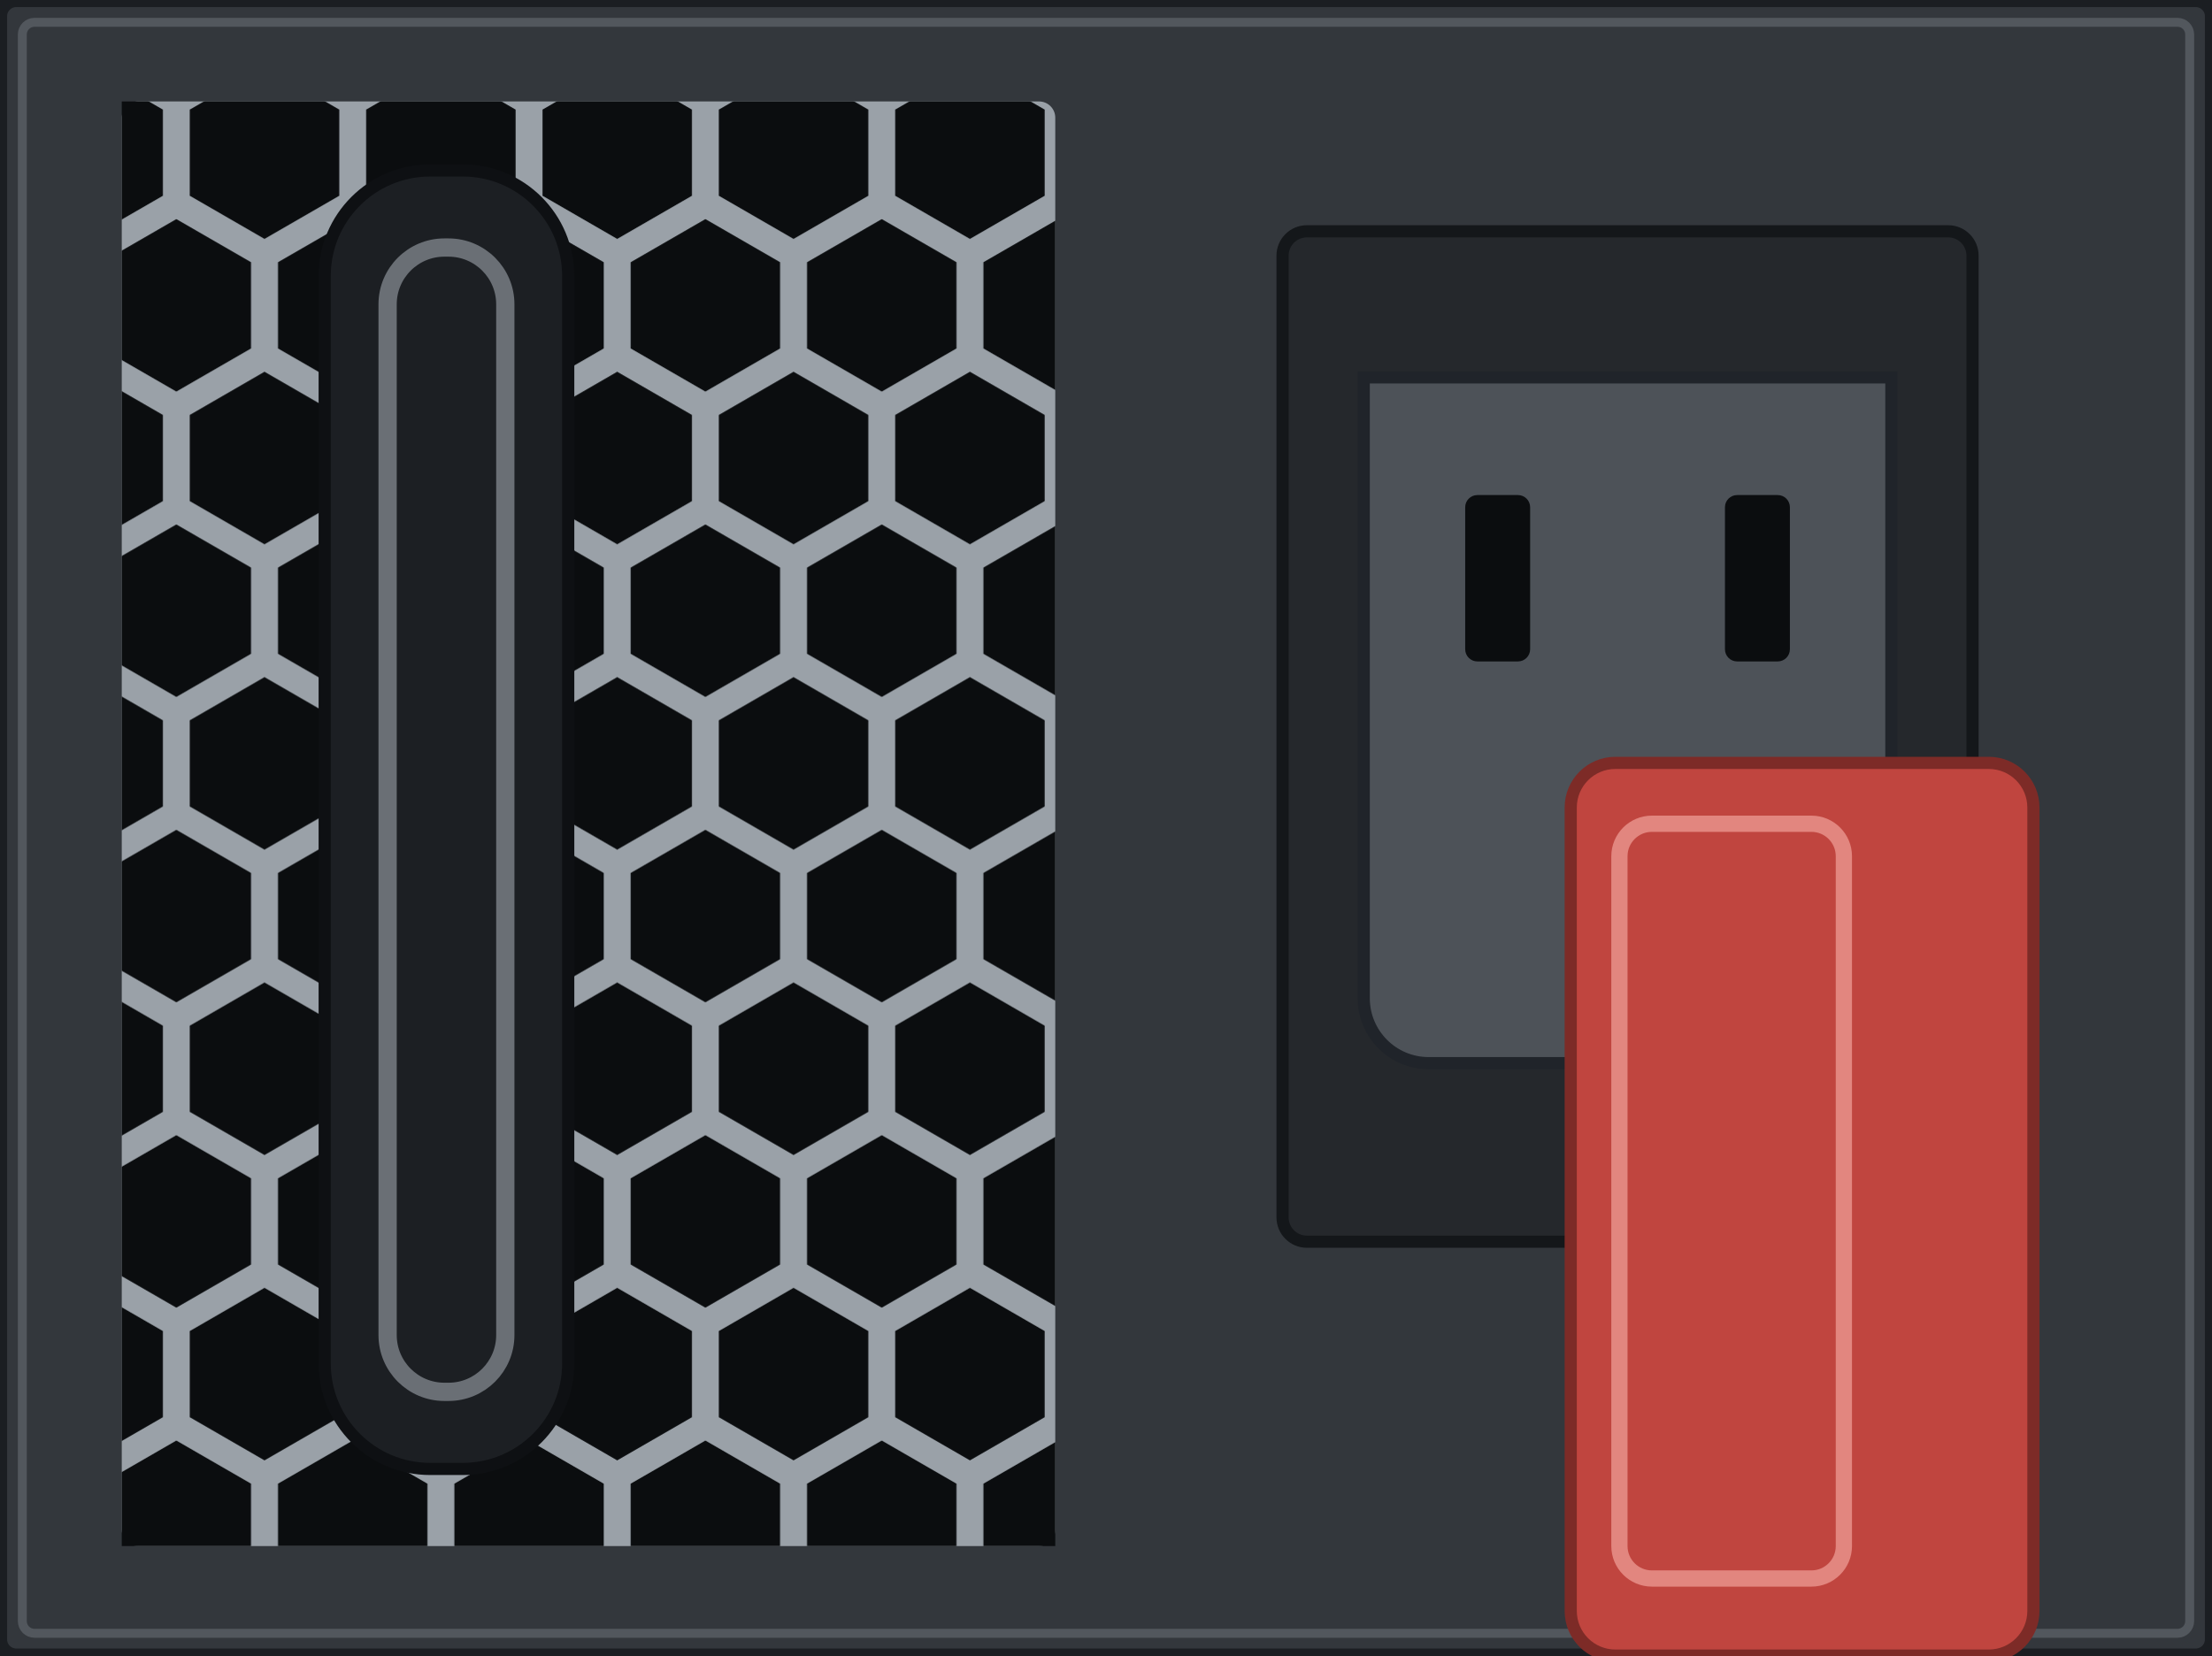
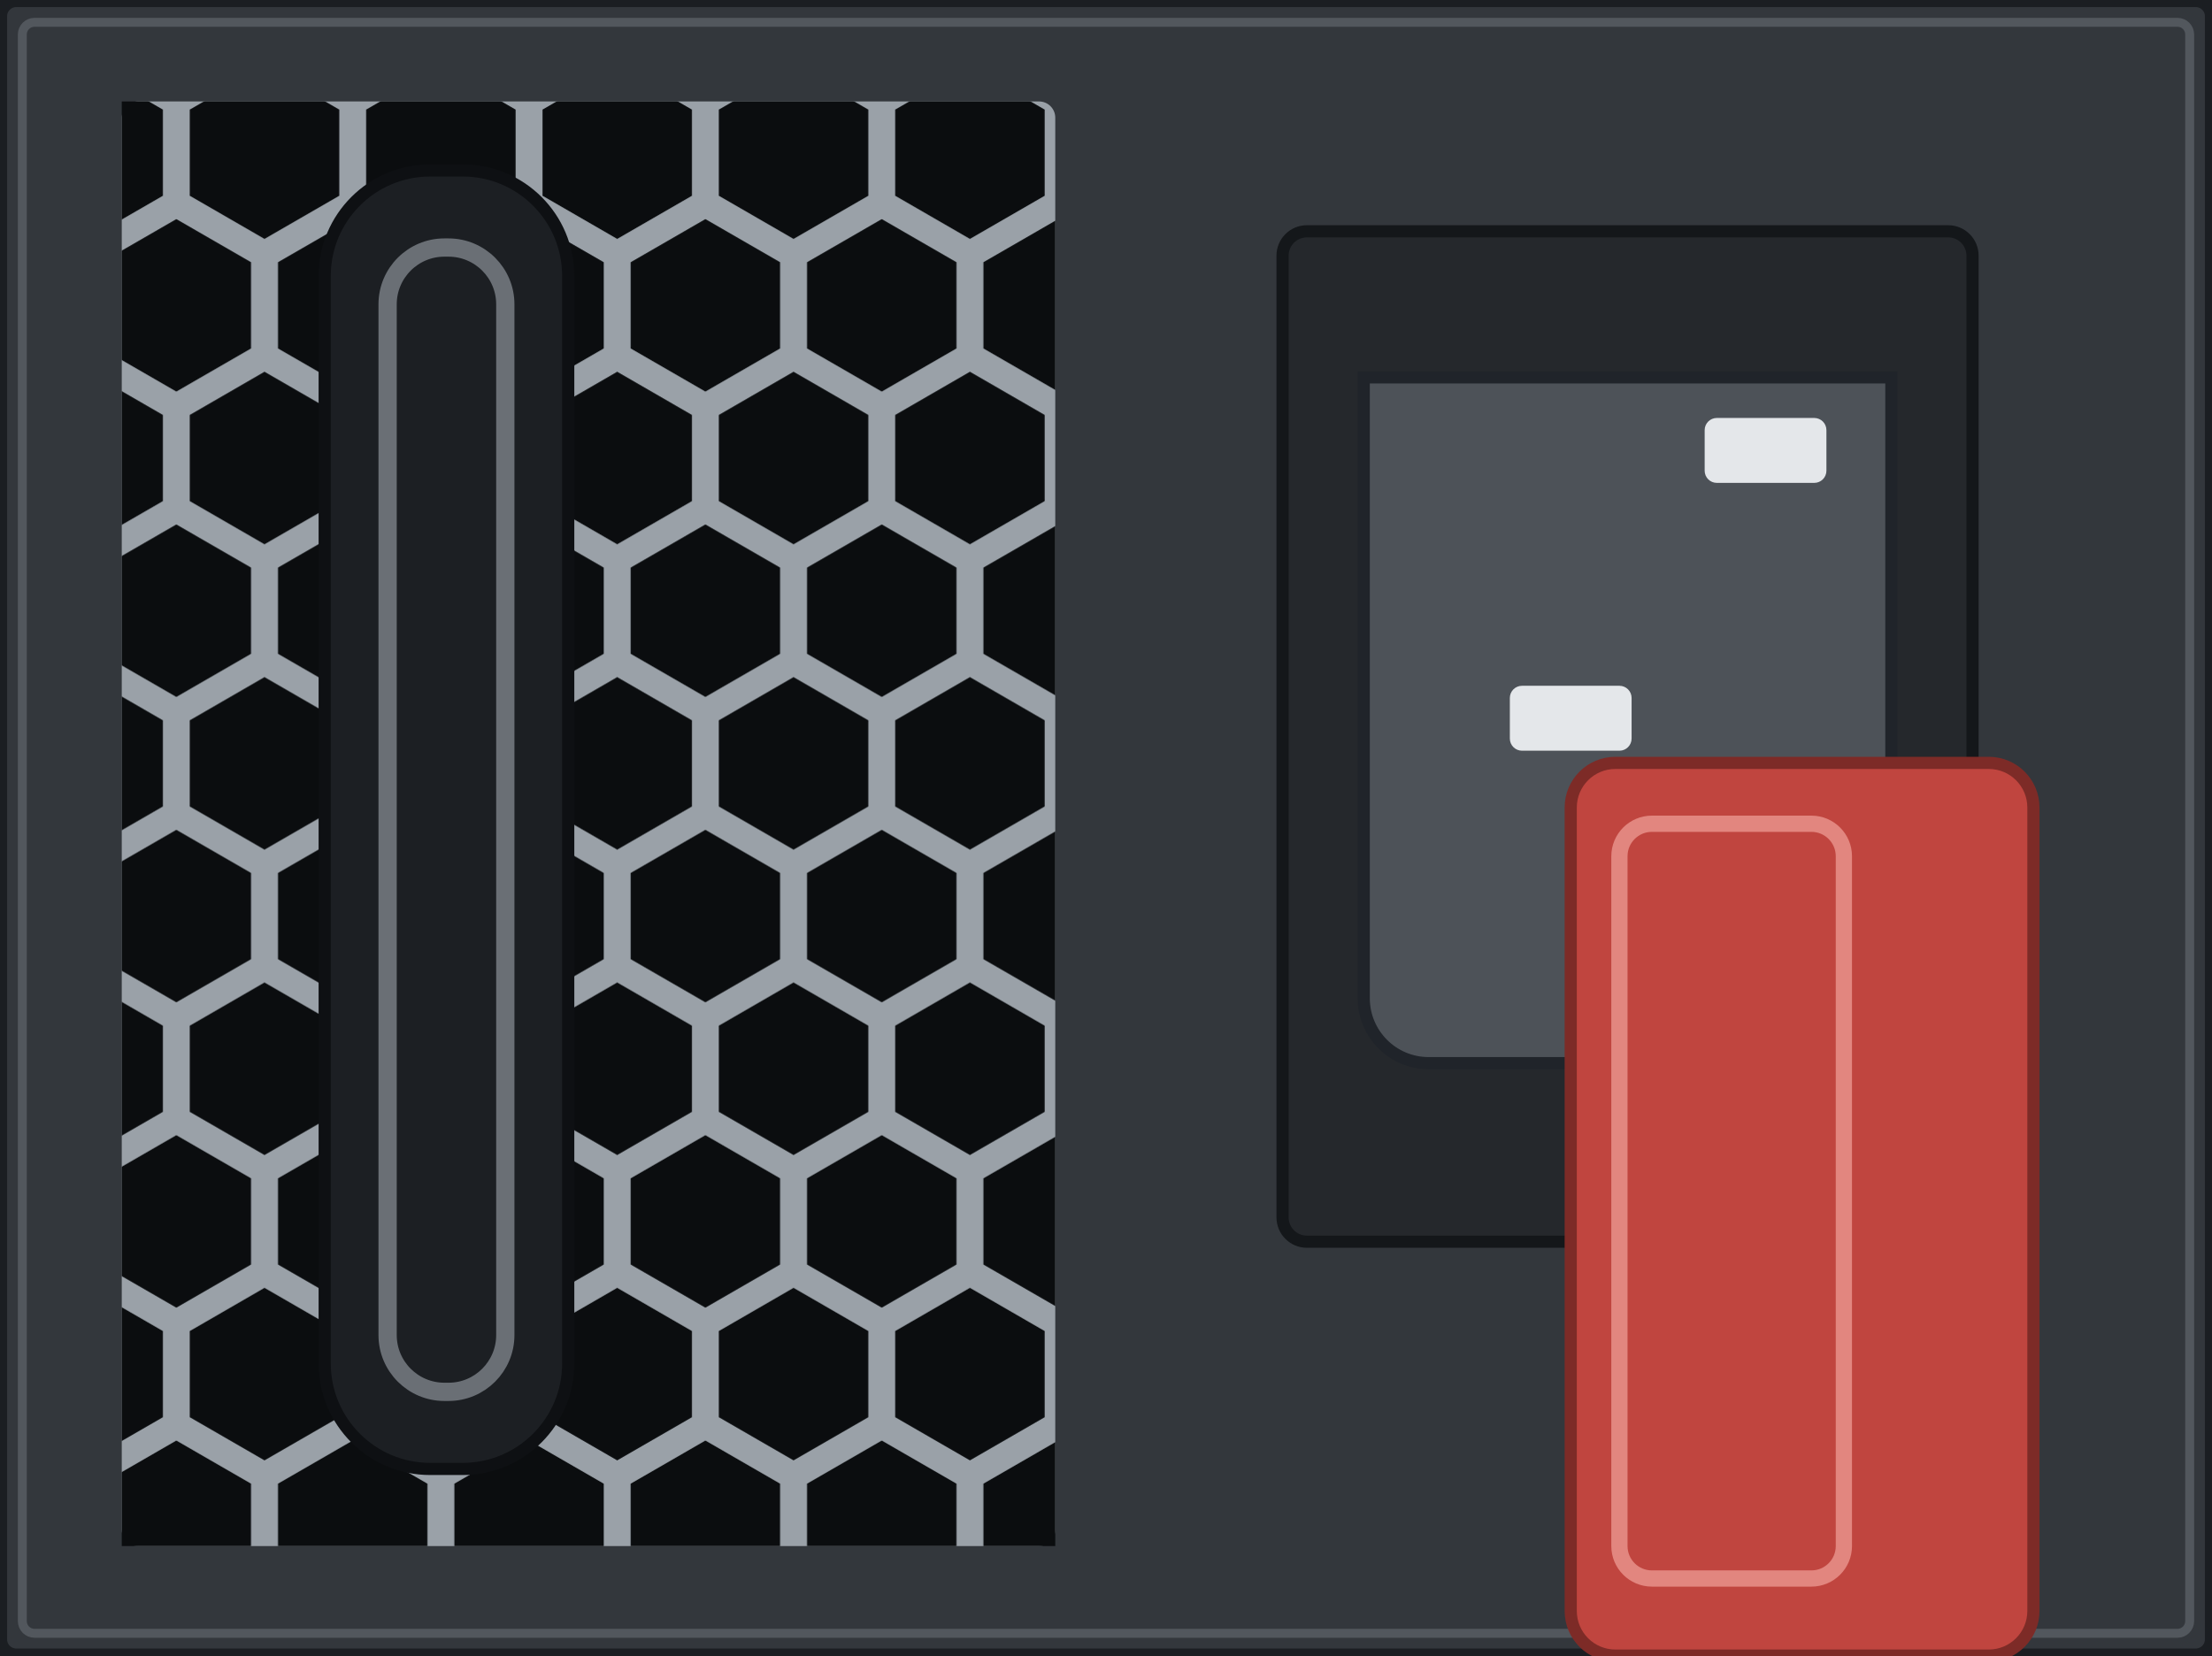
<svg xmlns="http://www.w3.org/2000/svg" width="54.5mm" height="40.8mm" viewBox="0 0 54.5 40.8">
  <defs>
    <pattern id="cor550-psu-mesh" width="4.345" height="7.525" patternUnits="userSpaceOnUse">
      <path d="M 0.000 -2.125 L -1.841 -1.062 L -1.841 1.062 L 0.000 2.125 L 1.841 1.062 L 1.841 -1.062 Z" fill="#0b0d0f" />
      <path d="M 4.345 -2.125 L 2.504 -1.062 L 2.504 1.062 L 4.345 2.125 L 6.186 1.062 L 6.186 -1.062 Z" fill="#0b0d0f" />
      <path d="M 2.172 1.637 L 0.332 2.701 L 0.332 4.825 L 2.172 5.888 L 4.013 4.825 L 4.013 2.701 Z" fill="#0b0d0f" />
      <path d="M 0.000 5.400 L -1.841 6.463 L -1.841 8.587 L 0.000 9.651 L 1.841 8.587 L 1.841 6.463 Z" fill="#0b0d0f" />
      <path d="M 4.345 5.400 L 2.504 6.463 L 2.504 8.587 L 4.345 9.651 L 6.186 8.587 L 6.186 6.463 Z" fill="#0b0d0f" />
    </pattern>
  </defs>
  <rect id="body" x="0" y="0" width="54.5" height="40.8" rx="0.4" fill="#33373c" stroke="#1b1e22" stroke-width="0.35" />
  <rect x="0.55" y="0.55" width="53.4" height="39.7" rx="0.3" fill="none" stroke="#52575d" stroke-width="0.22" />
  <g id="vent">
    <rect id="vent-back" x="3.00" y="2.50" width="23.00" height="35.60" rx="0.4" fill="#9aa1a8" />
    <rect id="vent-holes" x="3.00" y="2.50" width="23.00" height="35.60" fill="url(#cor550-psu-mesh)" />
  </g>
  <g id="handle">
    <rect x="8.00" y="4.20" width="6.00" height="32.00" rx="2.60" fill="#1c1f23" stroke="#0e1013" stroke-width="0.3" />
    <rect x="9.55" y="6.10" width="2.90" height="28.20" rx="1.40" fill="none" stroke="#6a6f75" stroke-width="0.45" />
  </g>
  <g id="inlet">
    <rect x="31.60" y="5.70" width="17.00" height="24.90" rx="0.6" fill="#25282c" stroke="#14171a" stroke-width="0.3" />
    <path d="M 33.60 9.30 H 46.60 V 24.60 A 1.6 1.6 0 0 1 45.00 26.20 H 35.20              A 1.6 1.6 0 0 1 33.60 24.60 Z" fill="#4d5258" stroke="#20242a" stroke-width="0.3" />
-     <g fill="#0b0d0f">
-       <rect x="36.10" y="12.20" width="1.60" height="4.10" rx="0.3" />
-       <rect x="42.50" y="12.20" width="1.60" height="4.10" rx="0.3" />
-       <rect x="39.30" y="20.00" width="1.60" height="4.10" rx="0.3" />
+     <g fill="#e4e7ea">
+       <rect x="42.00" y="10.30" width="3.00" height="1.60" rx="0.3" />
+       <rect x="37.20" y="16.90" width="3.00" height="1.60" rx="0.3" />
    </g>
  </g>
  <g id="latch">
    <rect x="38.70" y="18.80" width="11.40" height="22.00" rx="1.10" fill="#c0453f" stroke="#7d2b27" stroke-width="0.3" data-fill-from="latch-finish" />
    <rect x="39.90" y="20.30" width="5.53" height="18.60" rx="0.8" fill="none" stroke="#e2867f" stroke-width="0.4" />
  </g>
</svg>
